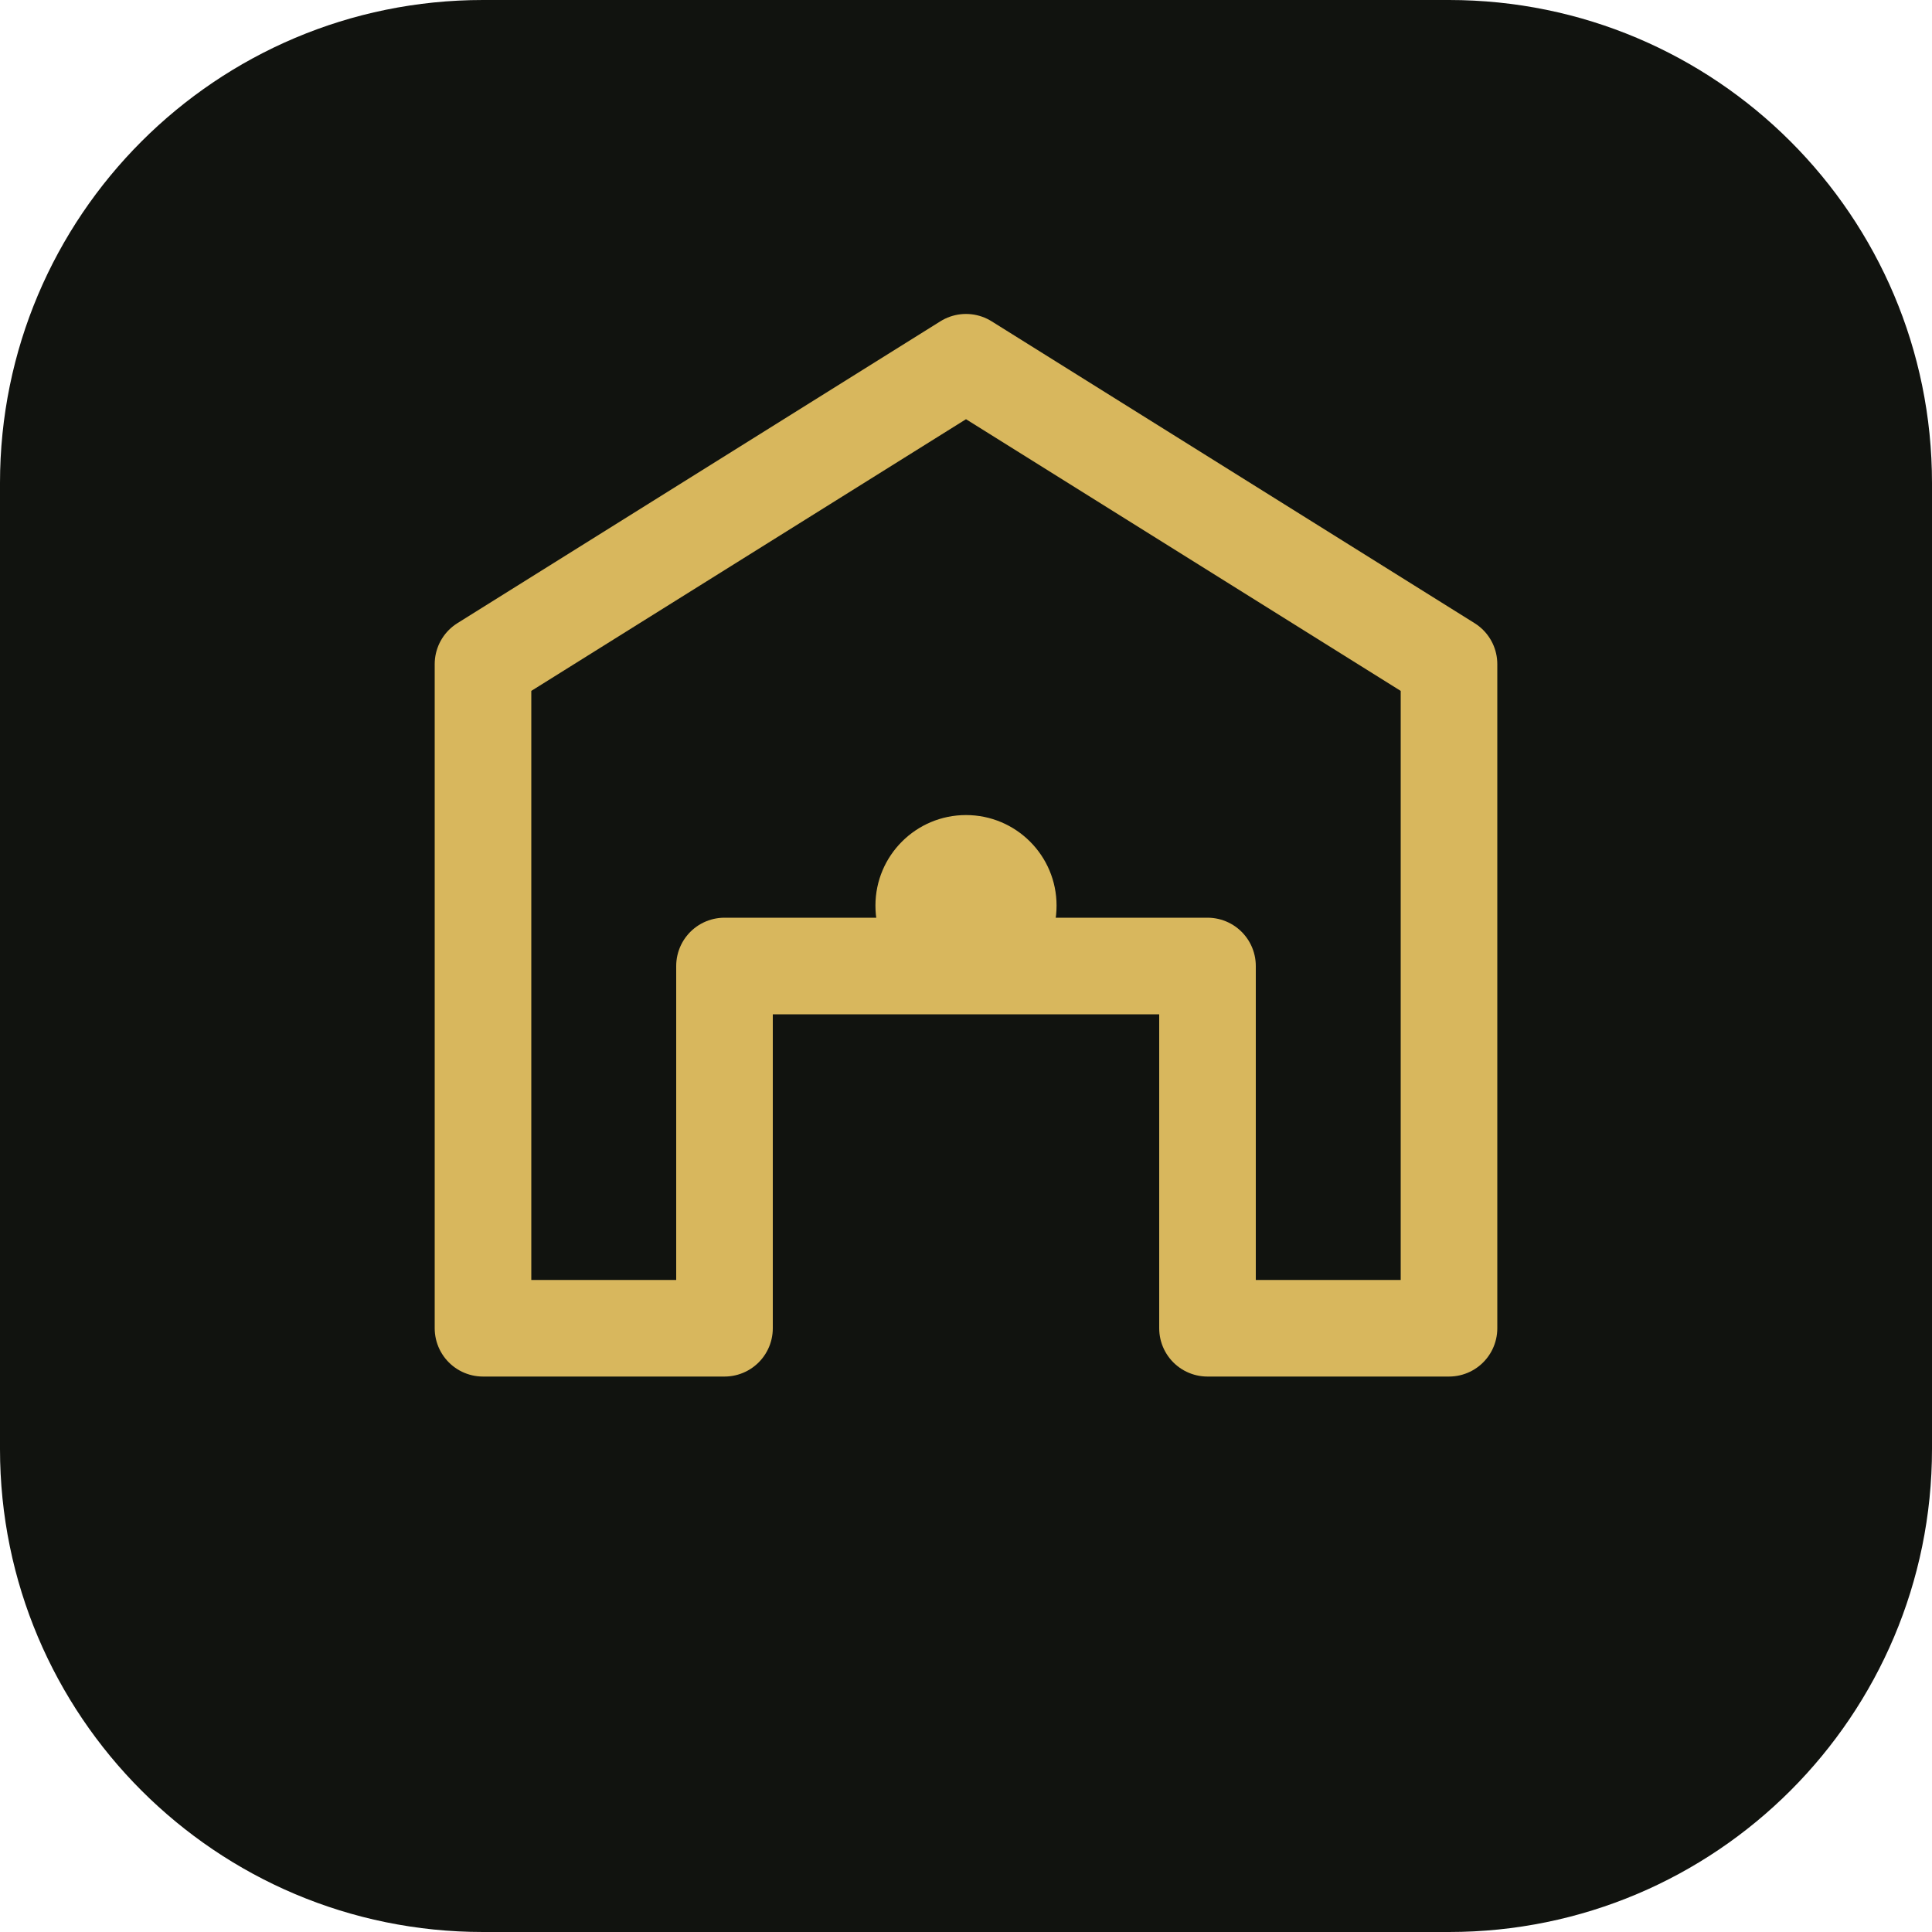
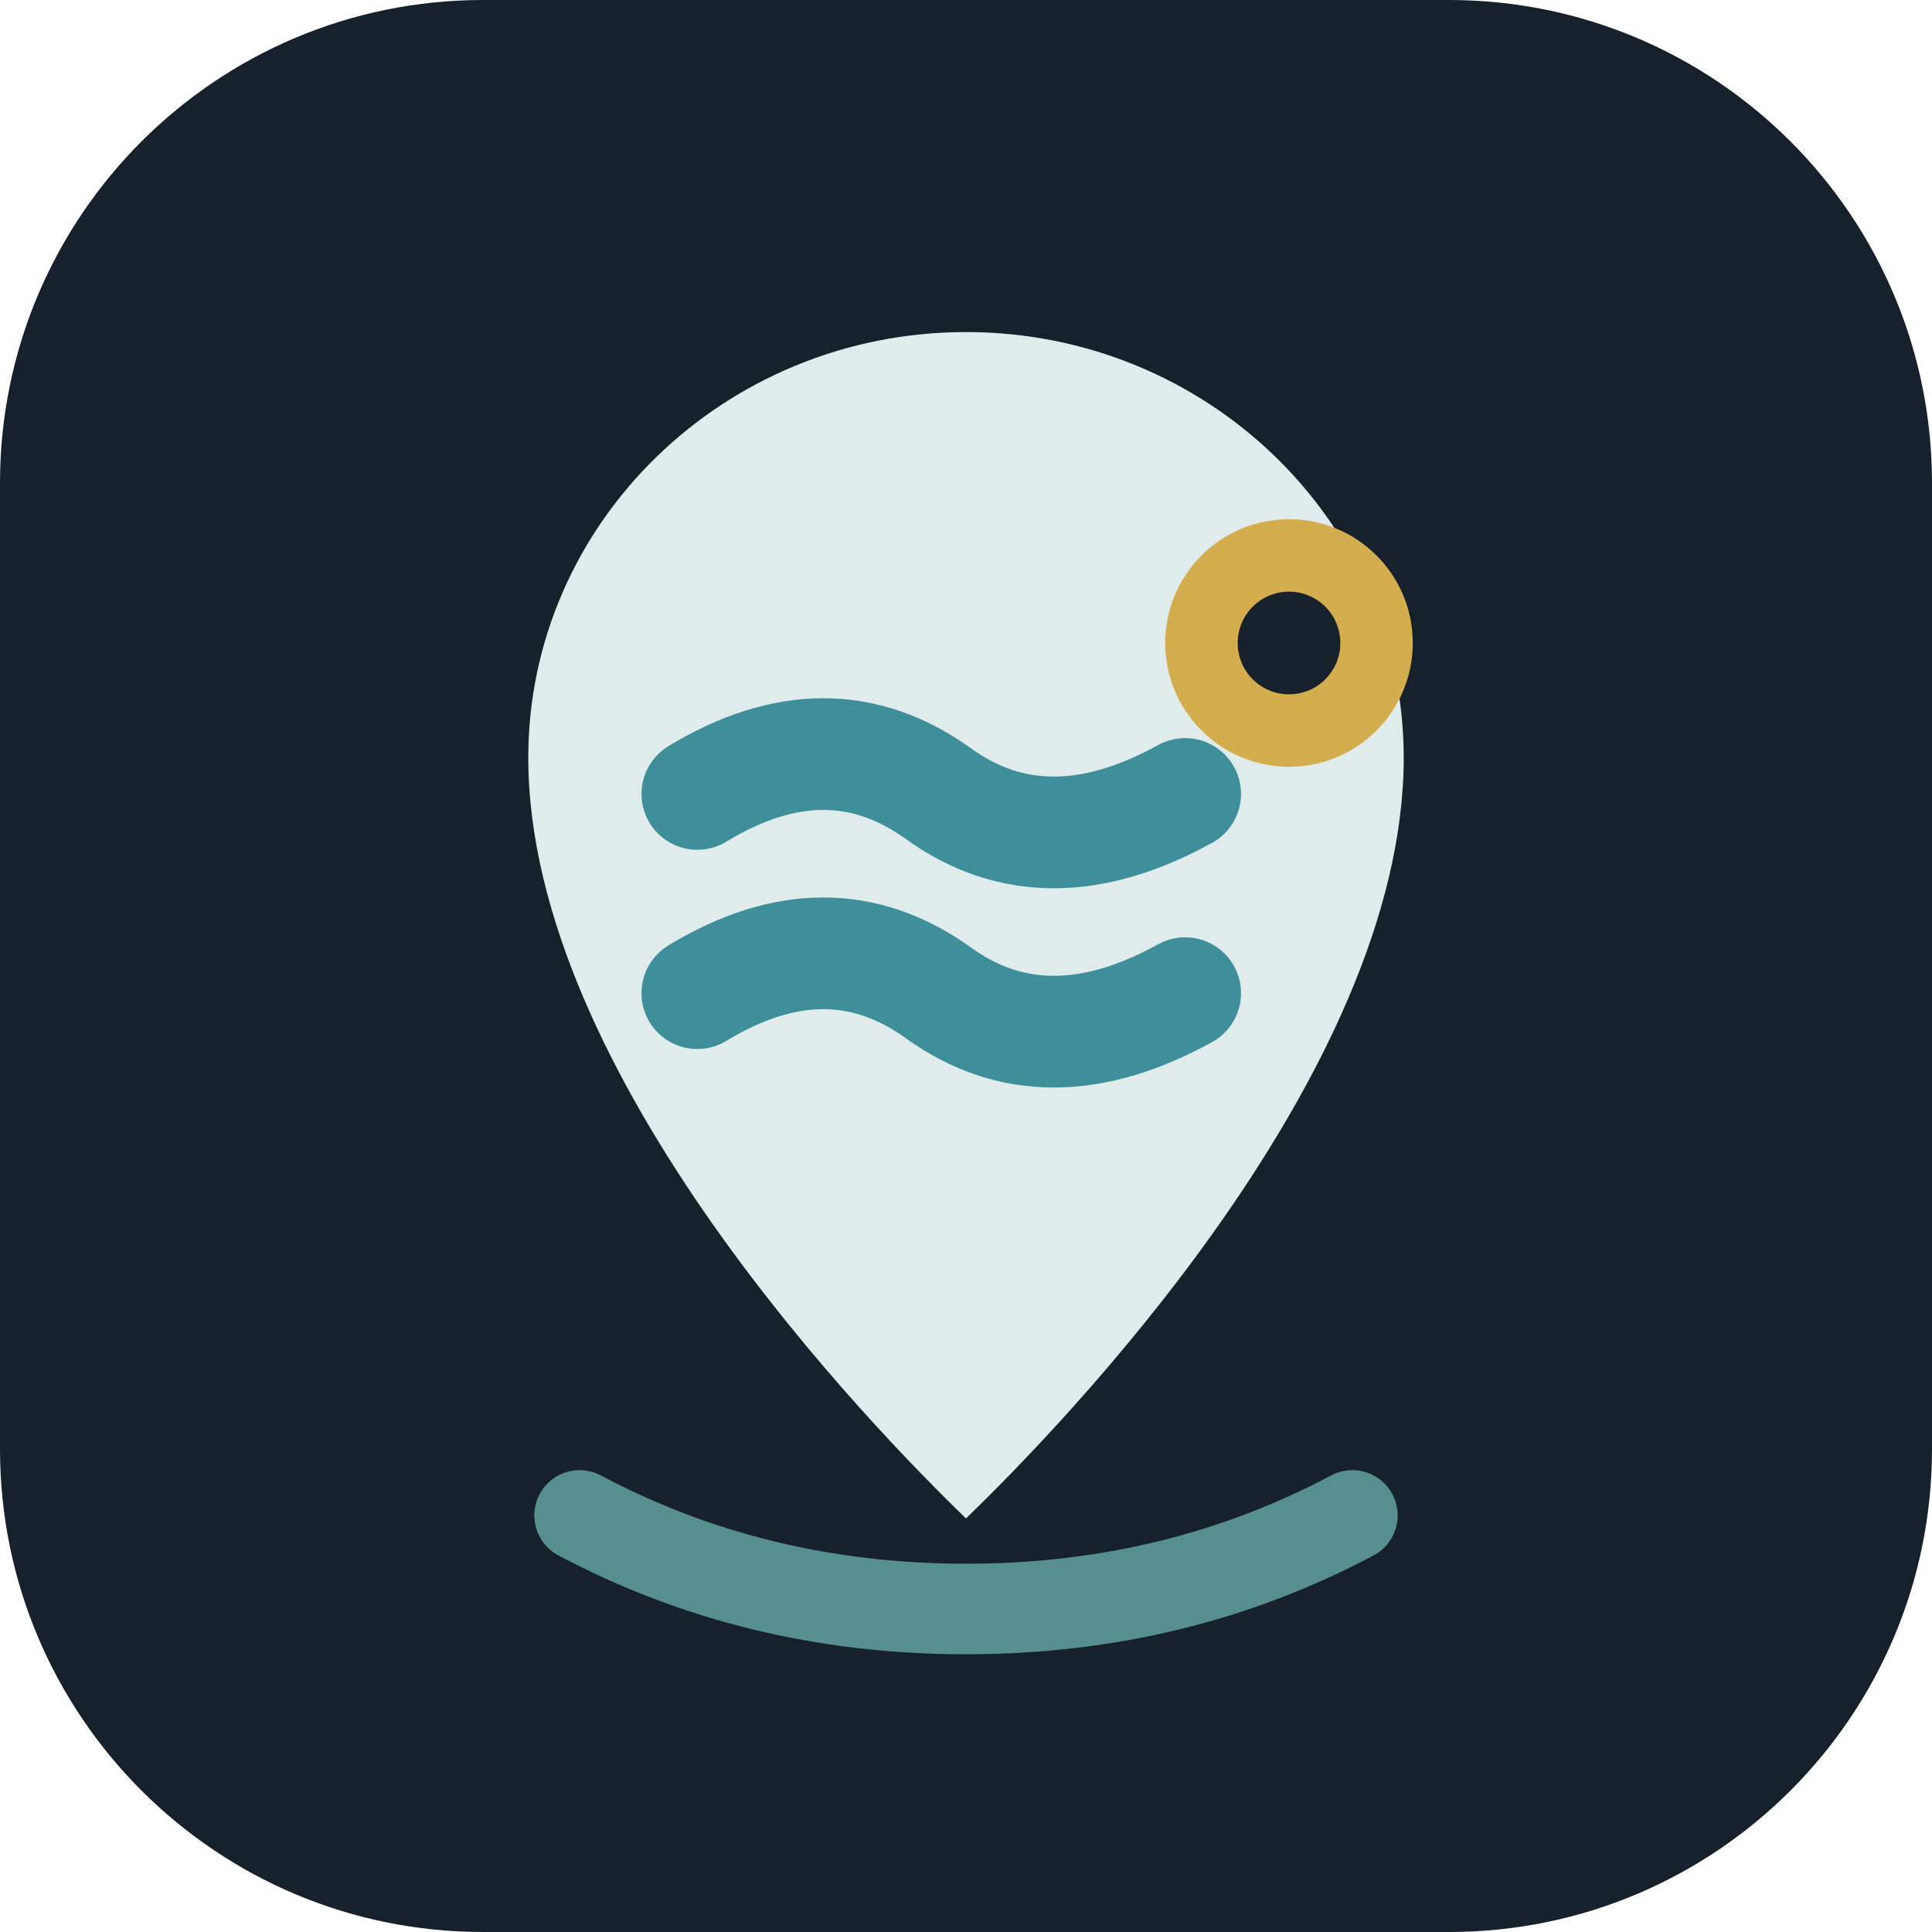
- <svg xmlns="http://www.w3.org/2000/svg" viewBox="0 0 32 32">
-   <rect width="32" height="32" rx="8" fill="#11130f" />
-   <path d="M16 6L8 11v11h4v-6h8v6h4V11L16 6z" stroke="#d8b75d" stroke-width="1.6" fill="none" stroke-linejoin="round" />
-   <circle cx="16" cy="15" r="1.5" fill="#d8b75d" />
+ <svg xmlns="http://www.w3.org/2000/svg" viewBox="0 0 32 32" role="img" aria-label="中国高校信息地图">
+   <rect width="32" height="32" rx="8" fill="#17212b" />
+   <path d="M16 5.5c-4 0-7.25 3.16-7.25 7.05 0 5.26 5.7 11.1 7.25 12.6 1.55-1.5 7.25-7.34 7.25-12.6 0-3.89-3.25-7.05-7.25-7.05Z" fill="#e8f5f2" opacity="0.96" />
+   <path d="M11.55 13.15c1.45-.88 2.78-.88 4 0 1.18.85 2.54.85 4.08 0" fill="none" stroke="#3f8f9b" stroke-width="1.85" stroke-linecap="round" />
+   <path d="M11.55 16.45c1.45-.88 2.78-.88 4 0 1.18.85 2.54.85 4.08 0" fill="none" stroke="#3f8f9b" stroke-width="1.85" stroke-linecap="round" />
+   <circle cx="21.35" cy="10.65" r="2.05" fill="#d4ad4f" />
+   <circle cx="21.35" cy="10.65" r="0.85" fill="#17212b" />
+   <path d="M9.6 25.1c1.92 1.02 4.05 1.55 6.4 1.55s4.48-.53 6.4-1.55" fill="none" stroke="#70bab7" stroke-width="1.5" stroke-linecap="round" opacity="0.72" />
</svg>
